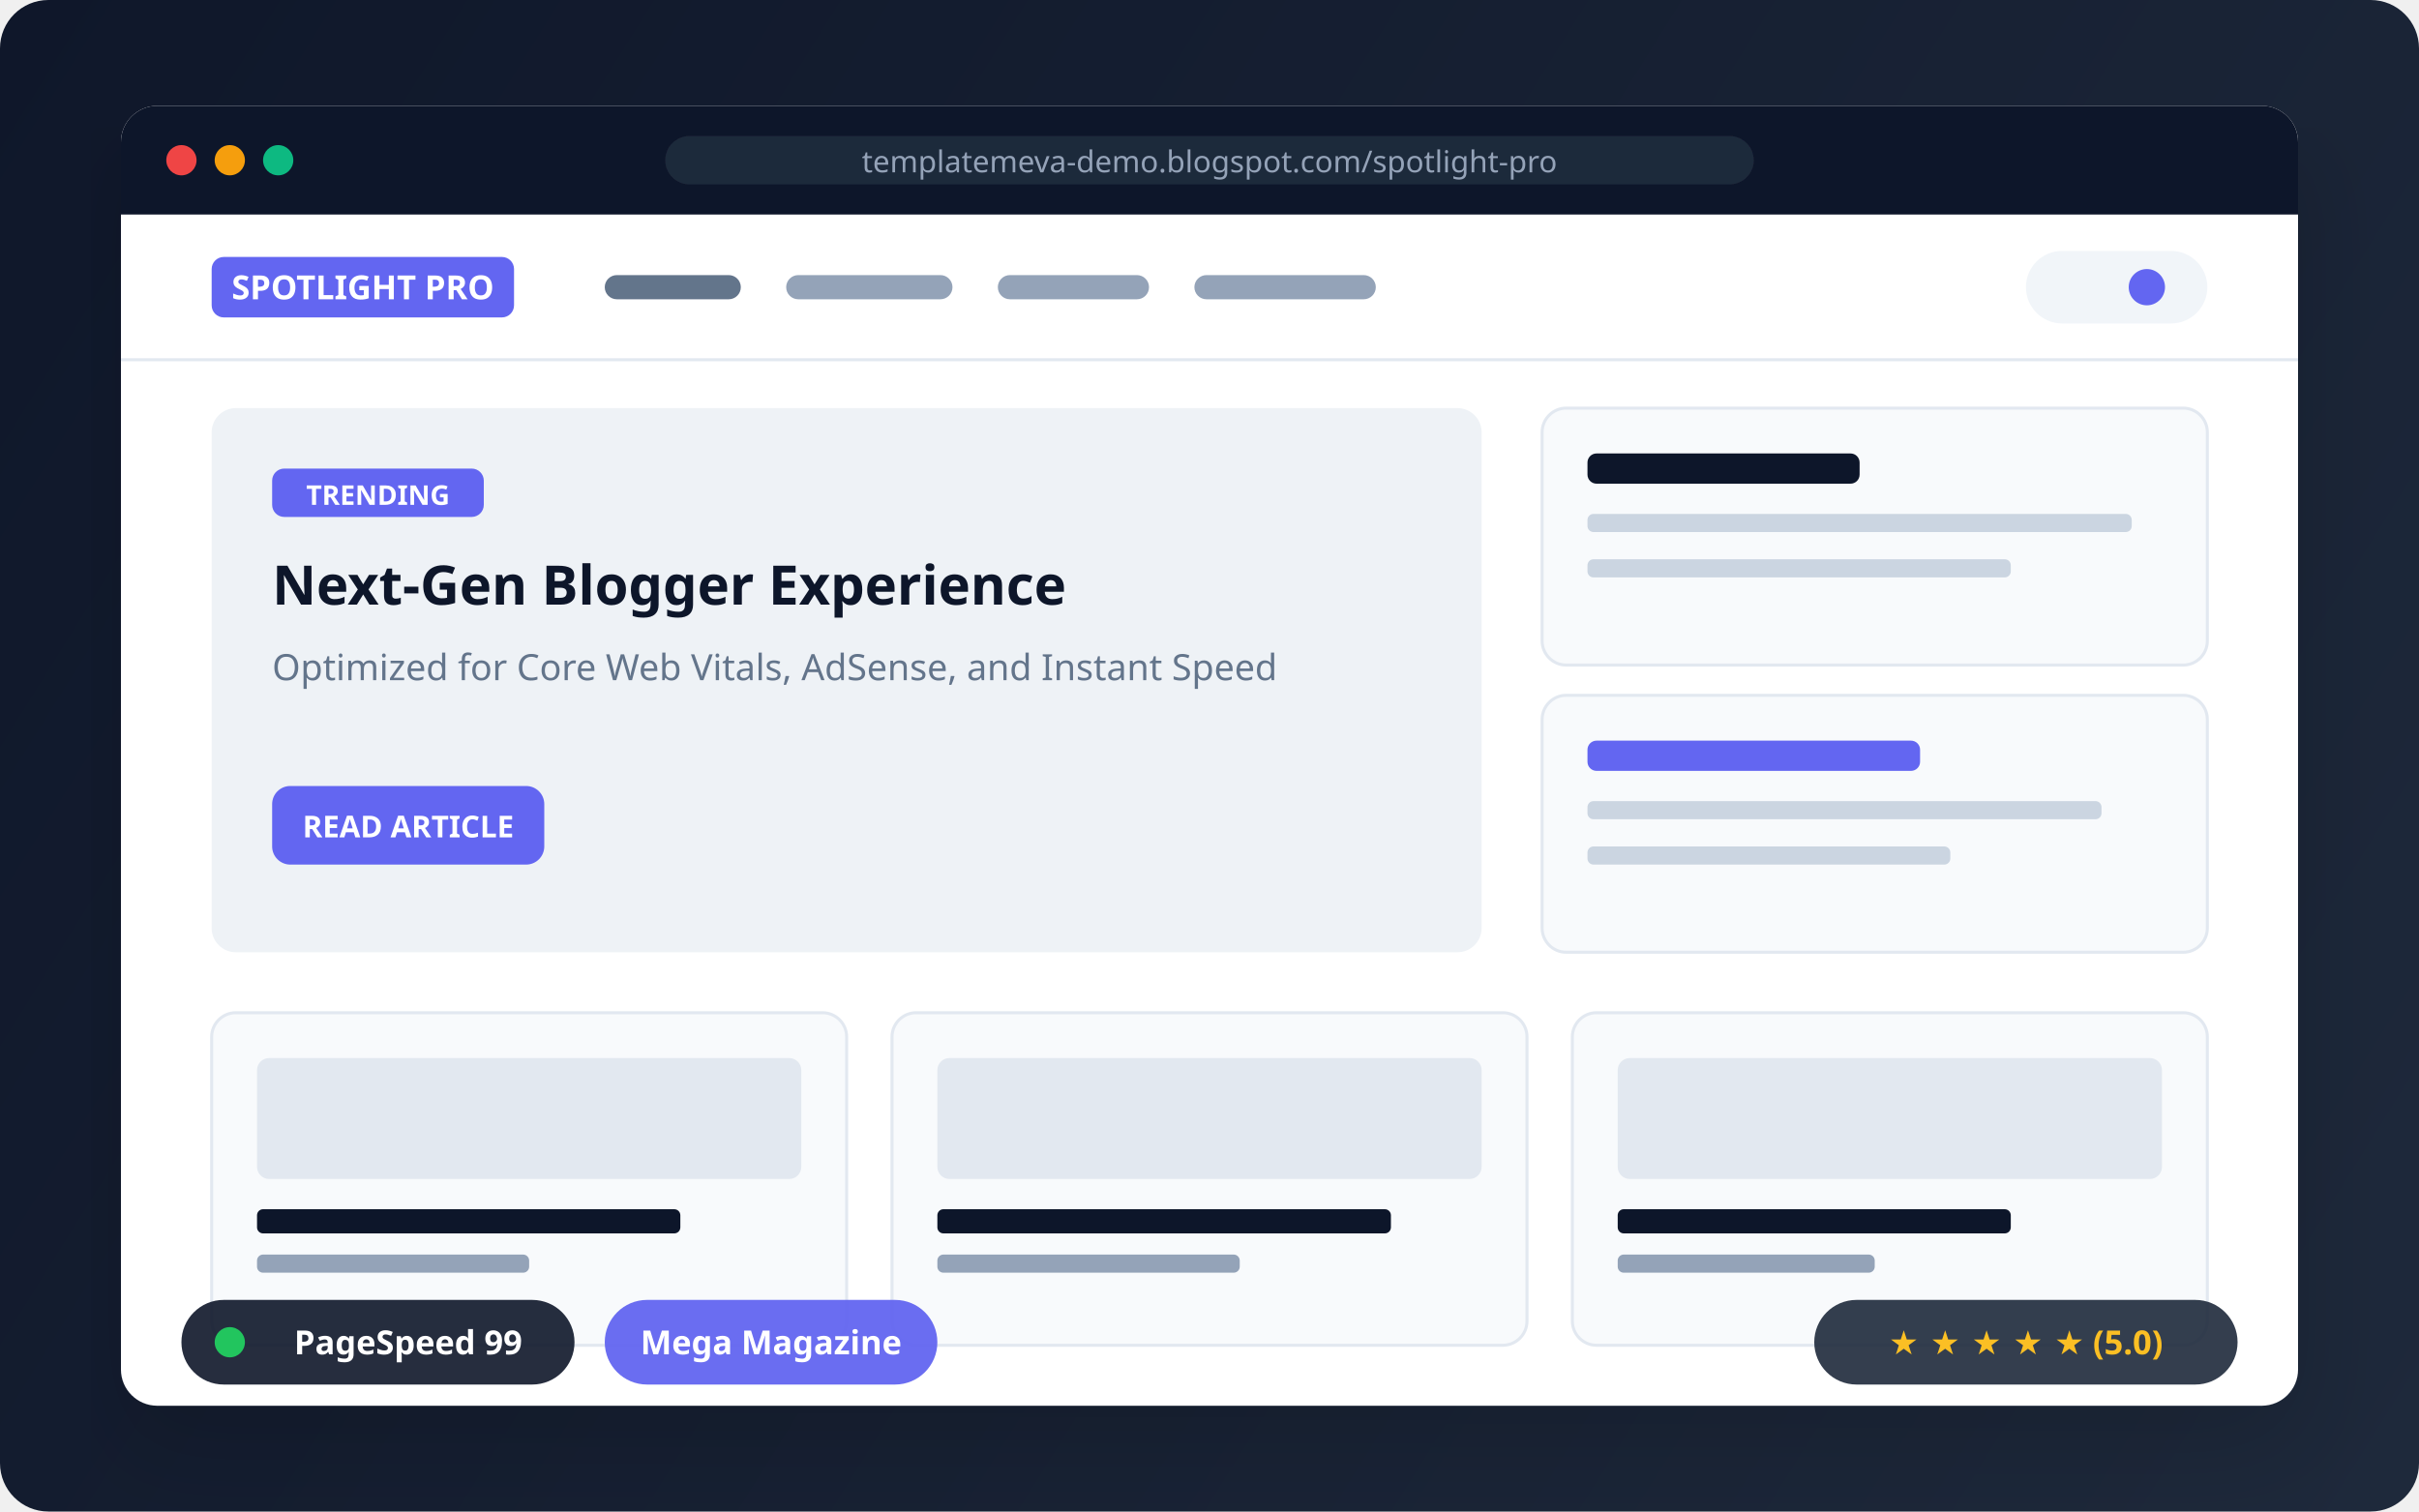
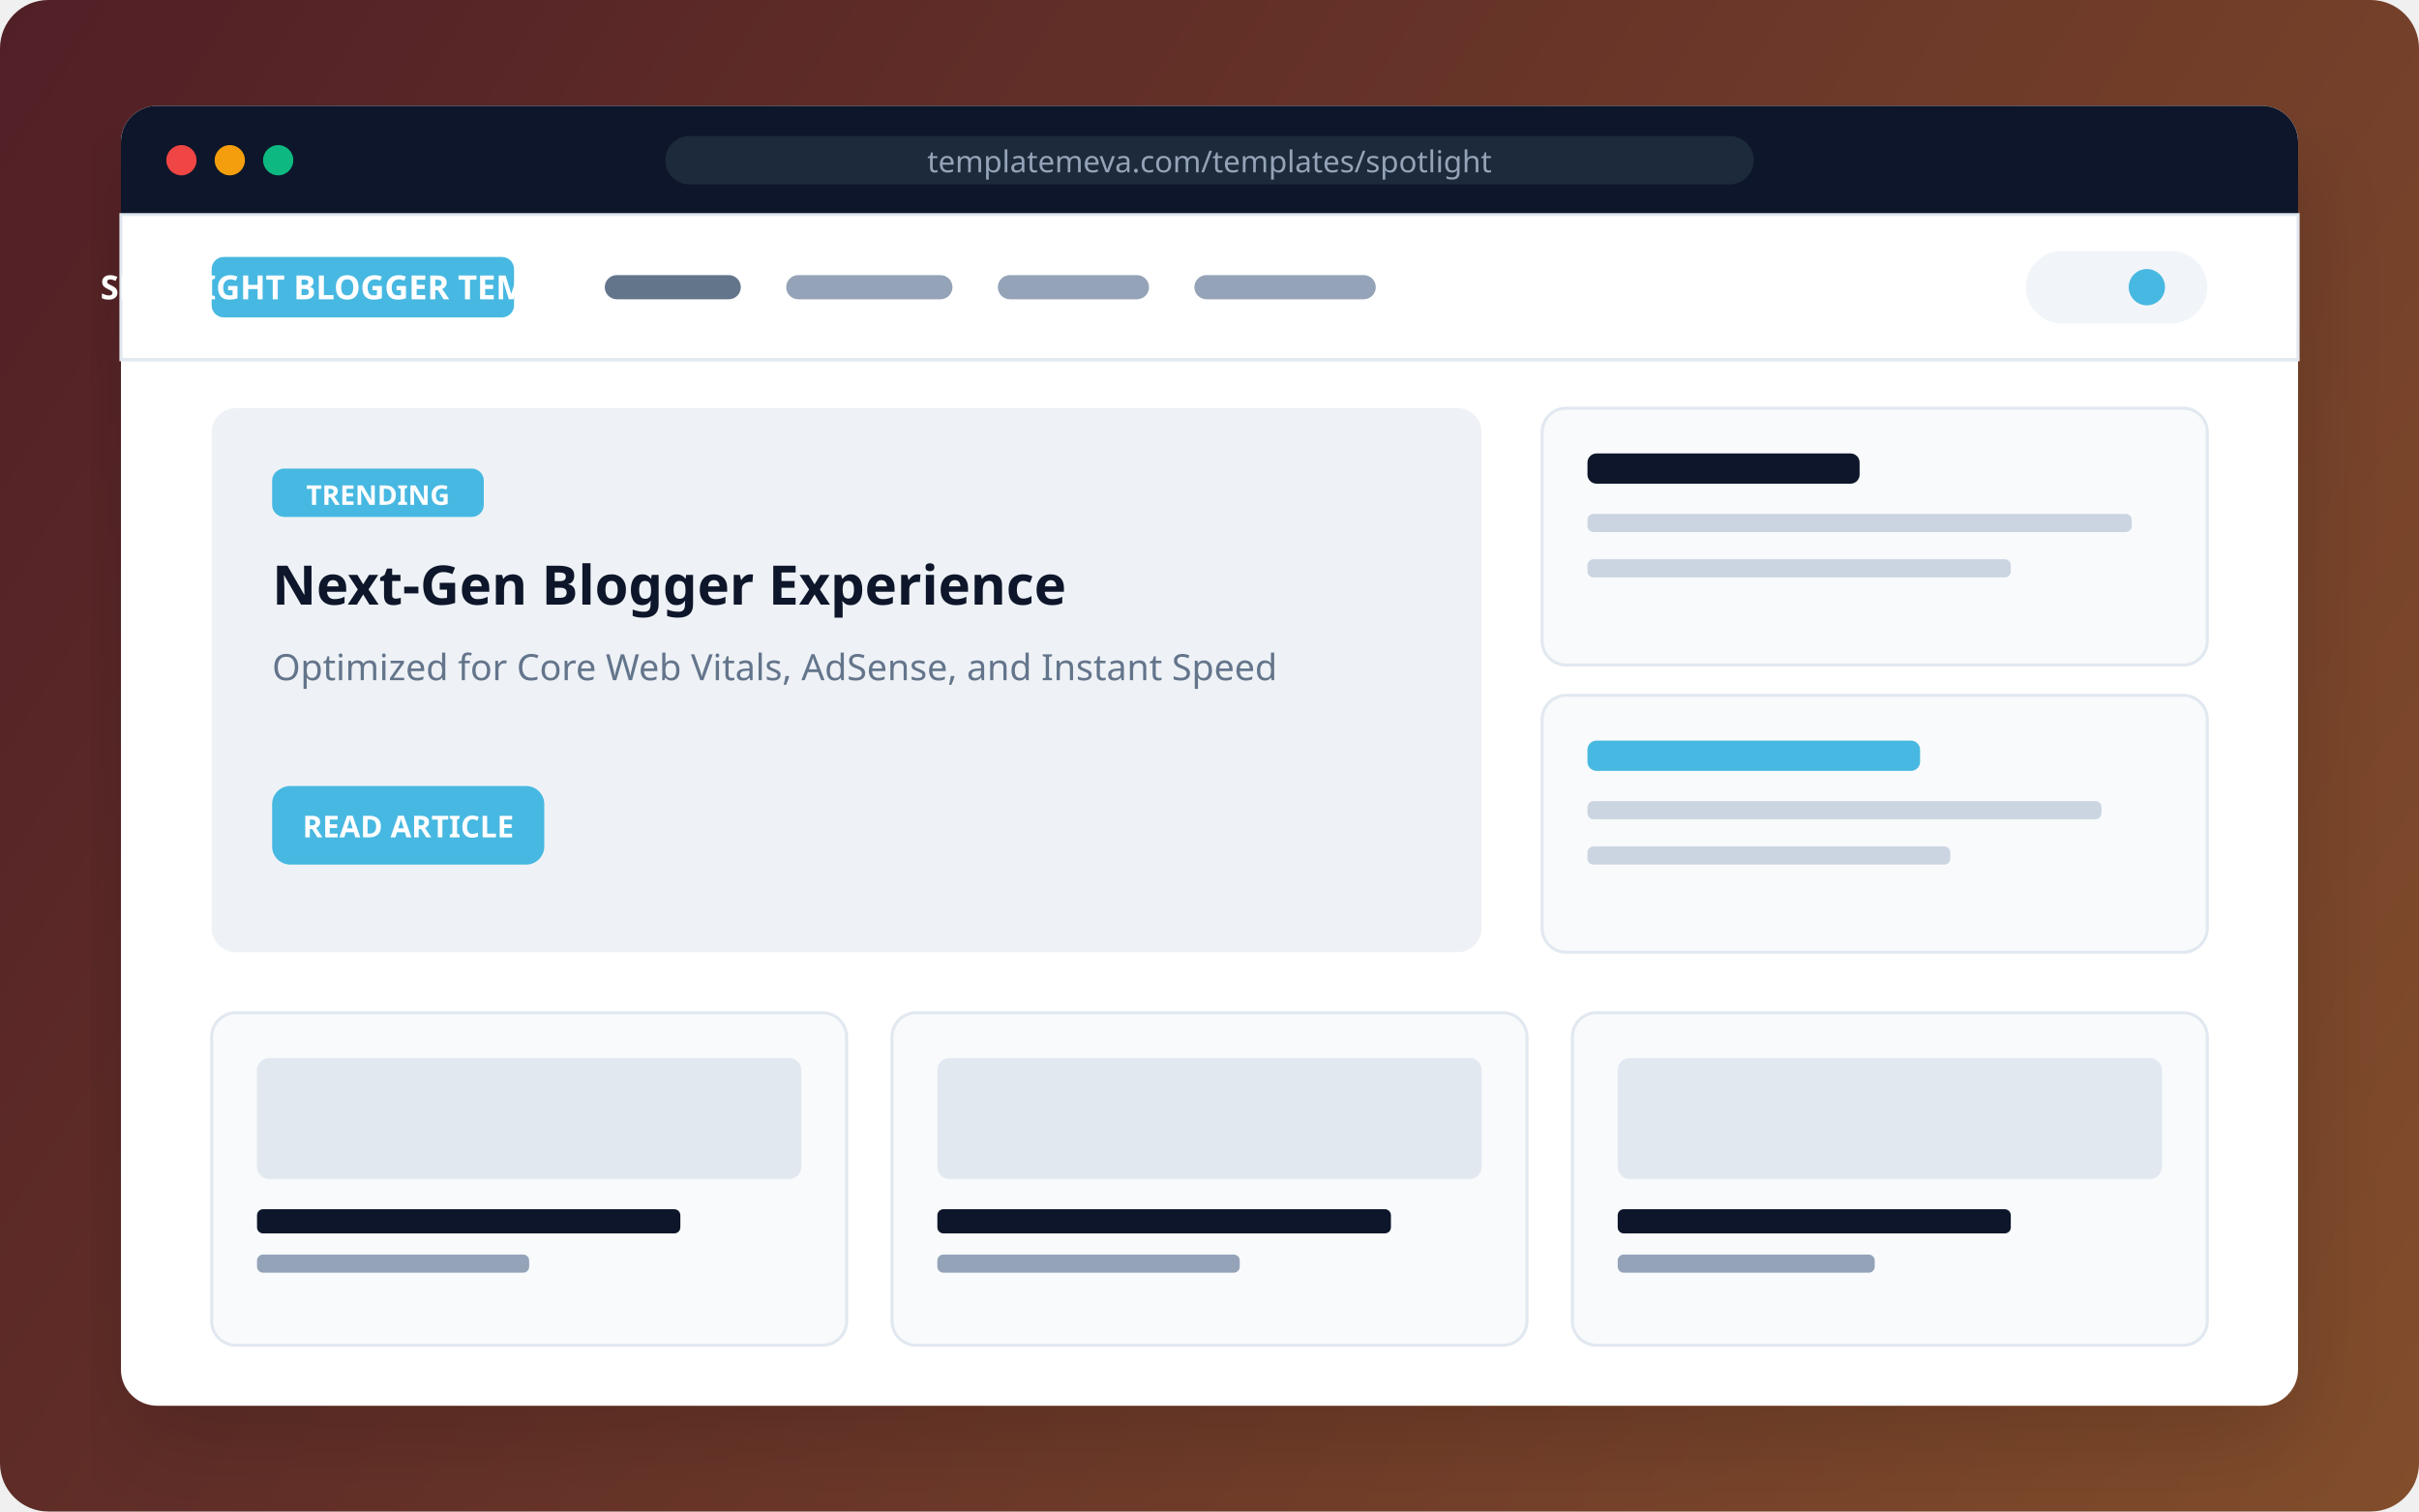
<svg xmlns="http://www.w3.org/2000/svg" viewBox="0 0 800 500" width="800" height="500" fill="none">
  <defs>
    <linearGradient id="bgGrad" x1="0" y1="0" x2="800" y2="500" gradientUnits="userSpaceOnUse">
-       <stop stop-color="#0F172A" />
-       <stop offset="1" stop-color="#1E293B" />
+       <stop stop-color="hsl(351 45% 22%)" />
+       <stop offset="1" stop-color="hsl(23 50% 34%)" />
    </linearGradient>
    <linearGradient id="cardGrad" x1="0" y1="0" x2="0" y2="1">
      <stop stop-color="#ffffff" />
      <stop offset="1" stop-color="#f8fafc" />
    </linearGradient>
    <filter id="shadow" x="-10" y="-5" width="820" height="520" filterUnits="userSpaceOnUse">
      <feDropShadow dx="0" dy="12" stdDeviation="16" flood-color="#000000" flood-opacity="0.15" />
    </filter>
  </defs>
  <rect width="800" height="500" rx="16" fill="url(#bgGrad)" />
  <g transform="translate(40, 35)" filter="url(#shadow)">
    <rect width="720" height="430" rx="12" fill="#ffffff" />
    <path d="M0 12C0 5.373 5.373 0 12 0H708C714.627 0 720 5.373 720 12V36H0V12Z" fill="#0F172A" />
    <circle cx="20" cy="18" r="5" fill="#EF4444" />
    <circle cx="36" cy="18" r="5" fill="#F59E0B" />
    <circle cx="52" cy="18" r="5" fill="#10B981" />
    <rect x="180" y="10" width="360" height="16" rx="8" fill="#1E293B" />
-     <text x="360" y="22" font-family="system-ui, sans-serif" font-size="10" fill="#94A3B8" text-anchor="middle">templatemeva-demo.blogspot.com/spotlight-pro</text>
-     <rect x="0" y="36" width="720" height="48" fill="#FFFFFF" border-bottom="1px solid #E2E8F0" />
-     <line x1="0" y1="84" x2="720" y2="84" stroke="#E2E8F0" stroke-width="1" />
-     <rect x="30" y="50" width="100" height="20" rx="4" fill="#6366F1" />
-     <text x="80" y="64" font-family="system-ui, sans-serif" font-size="11" font-weight="bold" fill="#ffffff" text-anchor="middle">SPOTLIGHT PRO</text>
+     <text x="360" y="22" font-family="system-ui, sans-serif" font-size="10" fill="#94A3B8" text-anchor="middle">templatemeva.com/templates/spotlight</text>
+     <rect x="0" y="36" width="720" height="48" fill="#FFFFFF" stroke="#E2E8F0" />
+     <line x1="0" y1="84" x2="720" y2="84" stroke="#E2E8F0" />
+     <rect x="30" y="50" width="100" height="20" rx="4" fill="hsl(196 72% 58%)" />
+     <text x="80" y="64" font-family="system-ui, sans-serif" font-size="11" font-weight="bold" fill="#ffffff" text-anchor="middle">SPOTLIGHT BLOGGER TEMPLATE</text>
    <rect x="160" y="56" width="45" height="8" rx="4" fill="#64748B" />
    <rect x="220" y="56" width="55" height="8" rx="4" fill="#94A3B8" />
    <rect x="290" y="56" width="50" height="8" rx="4" fill="#94A3B8" />
    <rect x="355" y="56" width="60" height="8" rx="4" fill="#94A3B8" />
    <rect x="630" y="48" width="60" height="24" rx="12" fill="#F1F5F9" />
-     <circle cx="670" cy="60" r="6" fill="#6366F1" />
+     <circle cx="670" cy="60" r="6" fill="hsl(196 72% 58%)" />
    <rect x="30" y="100" width="420" height="180" rx="8" fill="#EEF2F6" />
-     <rect x="50" y="120" width="70" height="16" rx="4" fill="#6366F1" />
+     <rect x="50" y="120" width="70" height="16" rx="4" fill="hsl(196 72% 58%)" />
    <text x="85" y="132" font-family="system-ui, sans-serif" font-size="9" font-weight="bold" fill="#ffffff" text-anchor="middle">TRENDING</text>
    <text x="50" y="165" font-family="system-ui, sans-serif" font-size="18" font-weight="800" fill="#0F172A">Next-Gen Blogger Experience</text>
    <text x="50" y="190" font-family="system-ui, sans-serif" font-size="12" fill="#64748B">Optimized for Core Web Vitals, AdSense, and Instant Speed</text>
-     <rect x="50" y="225" width="90" height="26" rx="6" fill="#6366F1" />
+     <rect x="50" y="225" width="90" height="26" rx="6" fill="hsl(196 72% 58%)" />
    <text x="95" y="242" font-family="system-ui, sans-serif" font-size="10" font-weight="bold" fill="#ffffff" text-anchor="middle">READ ARTICLE</text>
    <rect x="470" y="100" width="220" height="85" rx="8" fill="#F8FAFC" stroke="#E2E8F0" />
    <rect x="485" y="115" width="90" height="10" rx="3" fill="#0F172A" />
    <rect x="485" y="135" width="180" height="6" rx="2" fill="#CBD5E1" />
    <rect x="485" y="150" width="140" height="6" rx="2" fill="#CBD5E1" />
    <rect x="470" y="195" width="220" height="85" rx="8" fill="#F8FAFC" stroke="#E2E8F0" />
-     <rect x="485" y="210" width="110" height="10" rx="3" fill="#6366F1" />
+     <rect x="485" y="210" width="110" height="10" rx="3" fill="hsl(196 72% 58%)" />
    <rect x="485" y="230" width="170" height="6" rx="2" fill="#CBD5E1" />
    <rect x="485" y="245" width="120" height="6" rx="2" fill="#CBD5E1" />
    <rect x="30" y="300" width="210" height="110" rx="8" fill="#F8FAFC" stroke="#E2E8F0" />
    <rect x="45" y="315" width="180" height="40" rx="4" fill="#E2E8F0" />
    <rect x="45" y="365" width="140" height="8" rx="2" fill="#0F172A" />
    <rect x="45" y="380" width="90" height="6" rx="2" fill="#94A3B8" />
    <rect x="255" y="300" width="210" height="110" rx="8" fill="#F8FAFC" stroke="#E2E8F0" />
    <rect x="270" y="315" width="180" height="40" rx="4" fill="#E2E8F0" />
    <rect x="270" y="365" width="150" height="8" rx="2" fill="#0F172A" />
    <rect x="270" y="380" width="100" height="6" rx="2" fill="#94A3B8" />
    <rect x="480" y="300" width="210" height="110" rx="8" fill="#F8FAFC" stroke="#E2E8F0" />
    <rect x="495" y="315" width="180" height="40" rx="4" fill="#E2E8F0" />
    <rect x="495" y="365" width="130" height="8" rx="2" fill="#0F172A" />
    <rect x="495" y="380" width="85" height="6" rx="2" fill="#94A3B8" />
  </g>
-   <g transform="translate(60, 430)">
-     <rect width="130" height="28" rx="14" fill="#0F172A" fill-opacity="0.9" />
-     <circle cx="16" cy="14" r="5" fill="#22C55E" />
-     <text x="75" y="18" font-family="system-ui, sans-serif" font-size="11" font-weight="700" fill="#ffffff" text-anchor="middle">PageSpeed 99</text>
-   </g>
-   <g transform="translate(200, 430)">
-     <rect width="110" height="28" rx="14" fill="#6366F1" fill-opacity="0.95" />
-     <text x="55" y="18" font-family="system-ui, sans-serif" font-size="11" font-weight="700" fill="#ffffff" text-anchor="middle">Mega Magazine</text>
-   </g>
-   <g transform="translate(600, 430)">
-     <rect width="140" height="28" rx="14" fill="#1E293B" fill-opacity="0.9" />
-     <text x="70" y="18" font-family="system-ui, sans-serif" font-size="11" font-weight="700" fill="#FBBF24" text-anchor="middle">★ ★ ★ ★ ★ (5.0)</text>
-   </g>
</svg>
